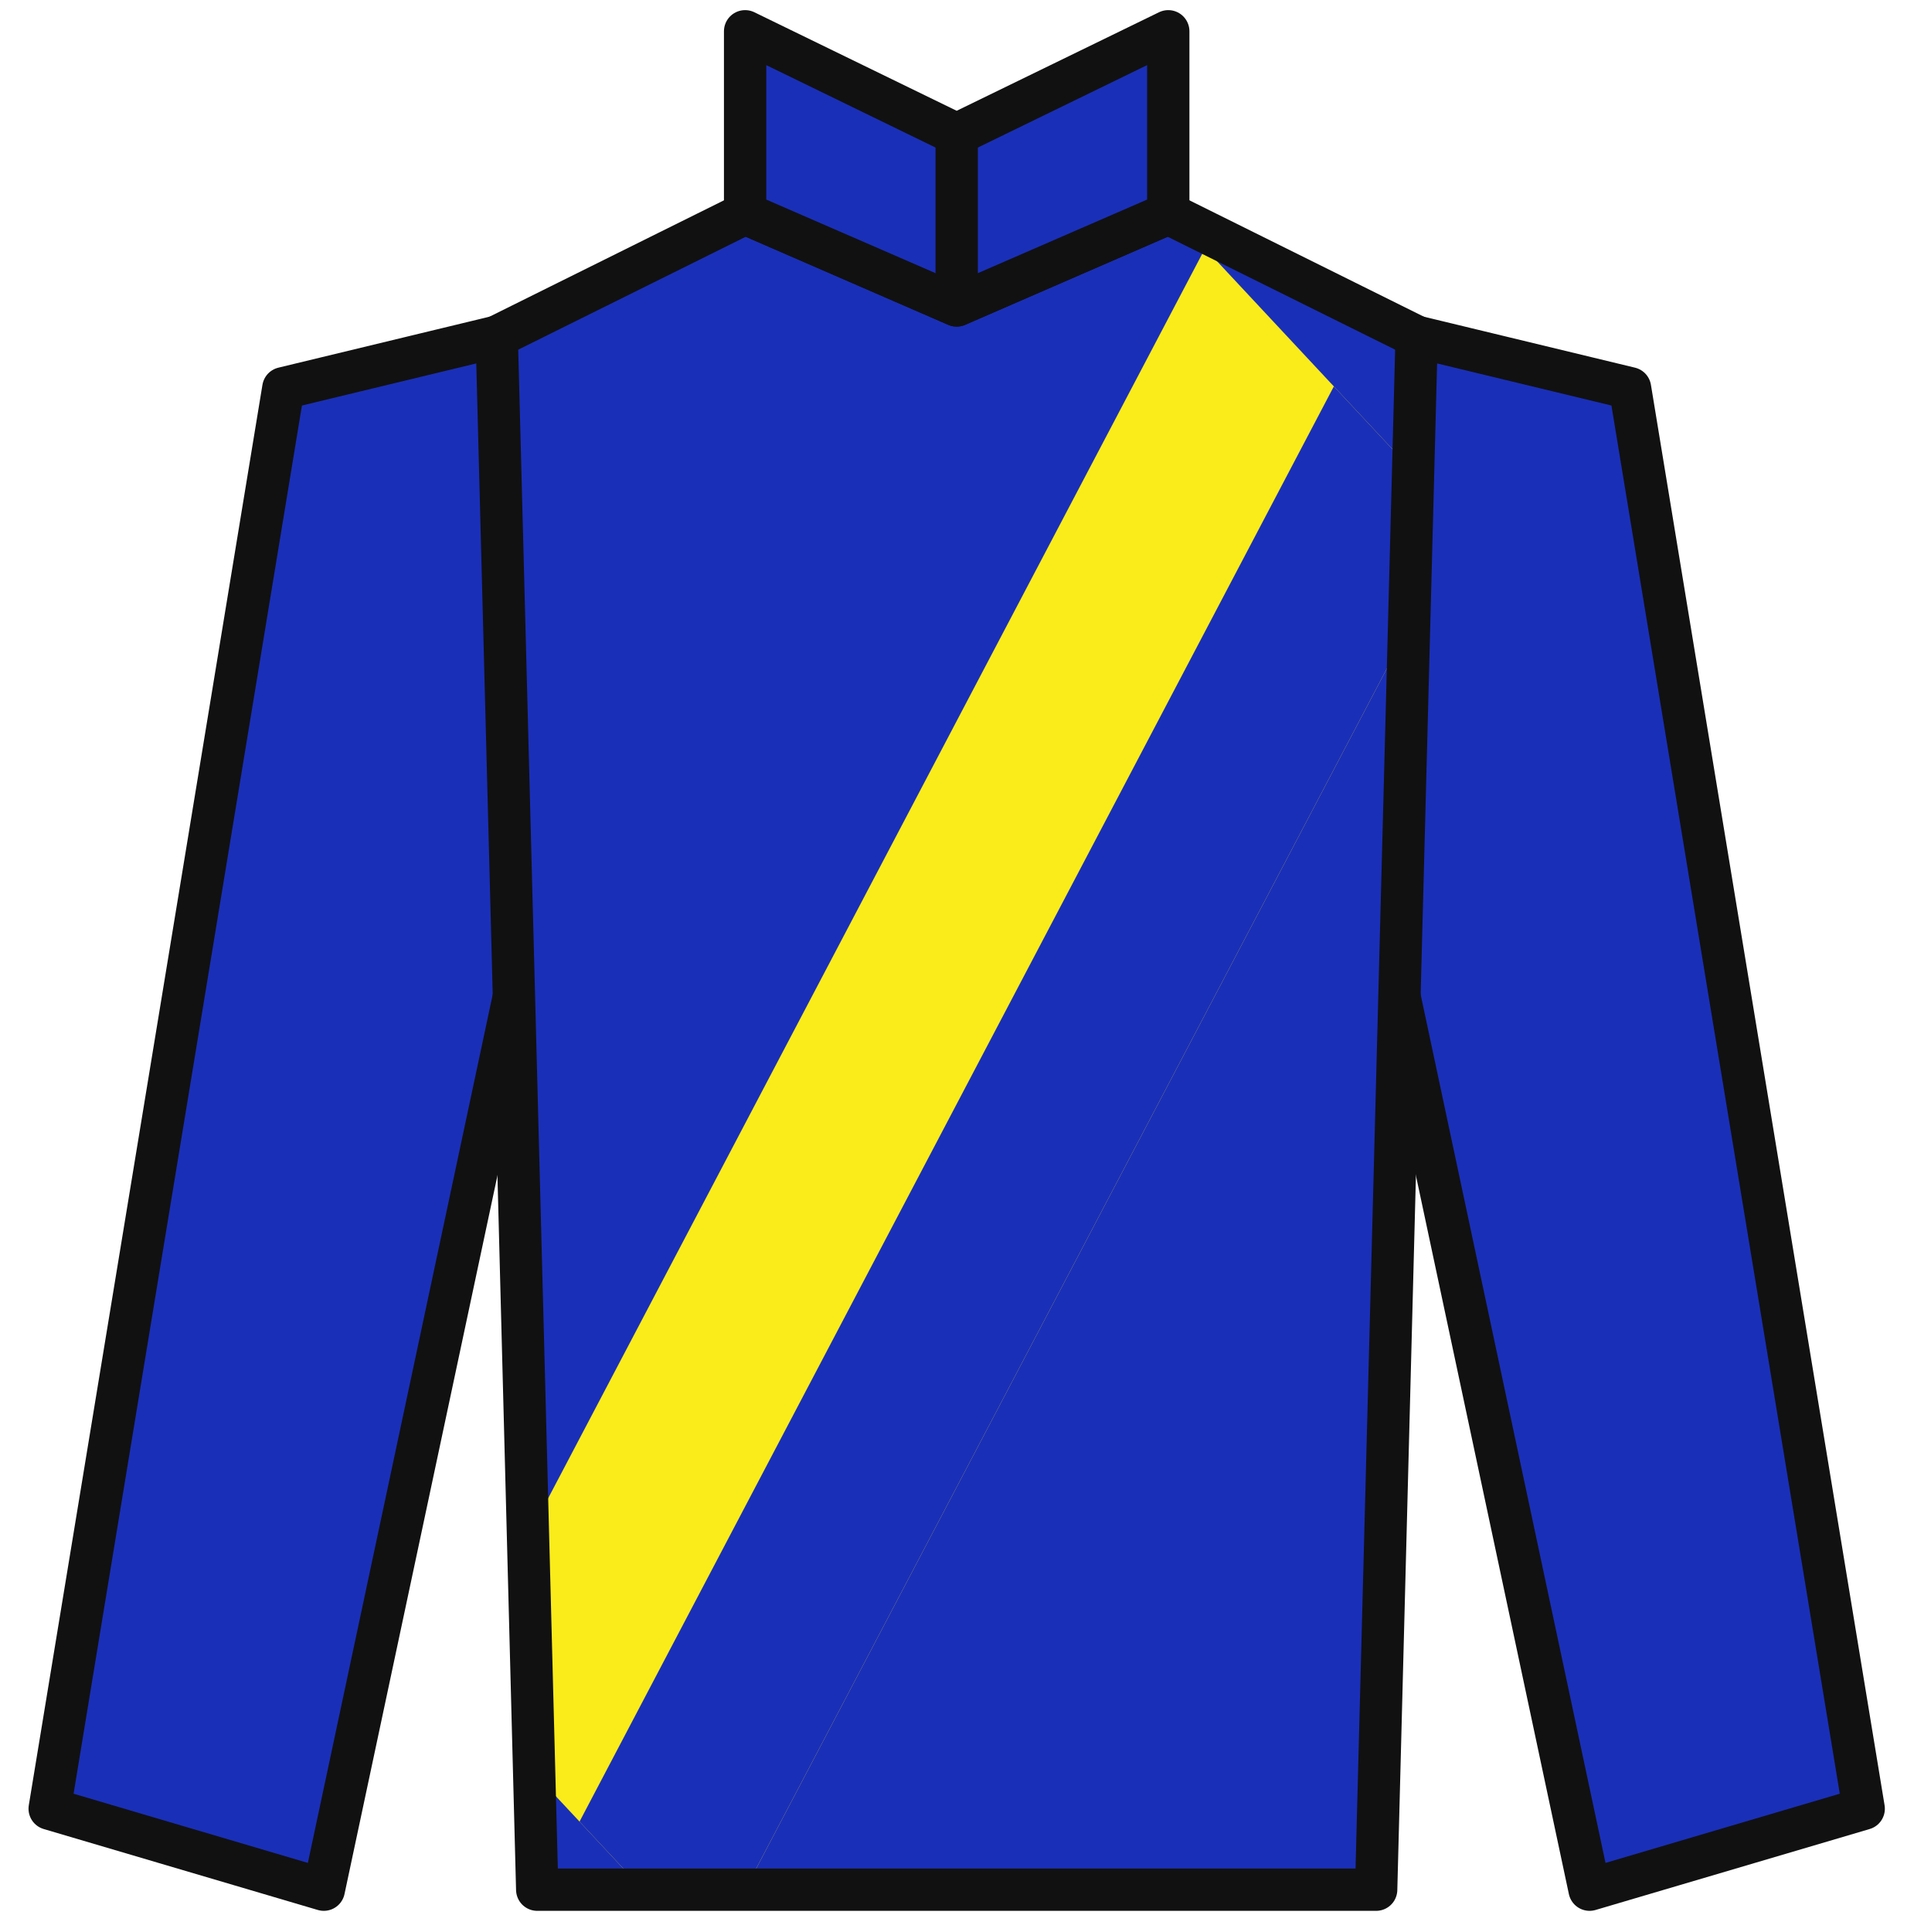
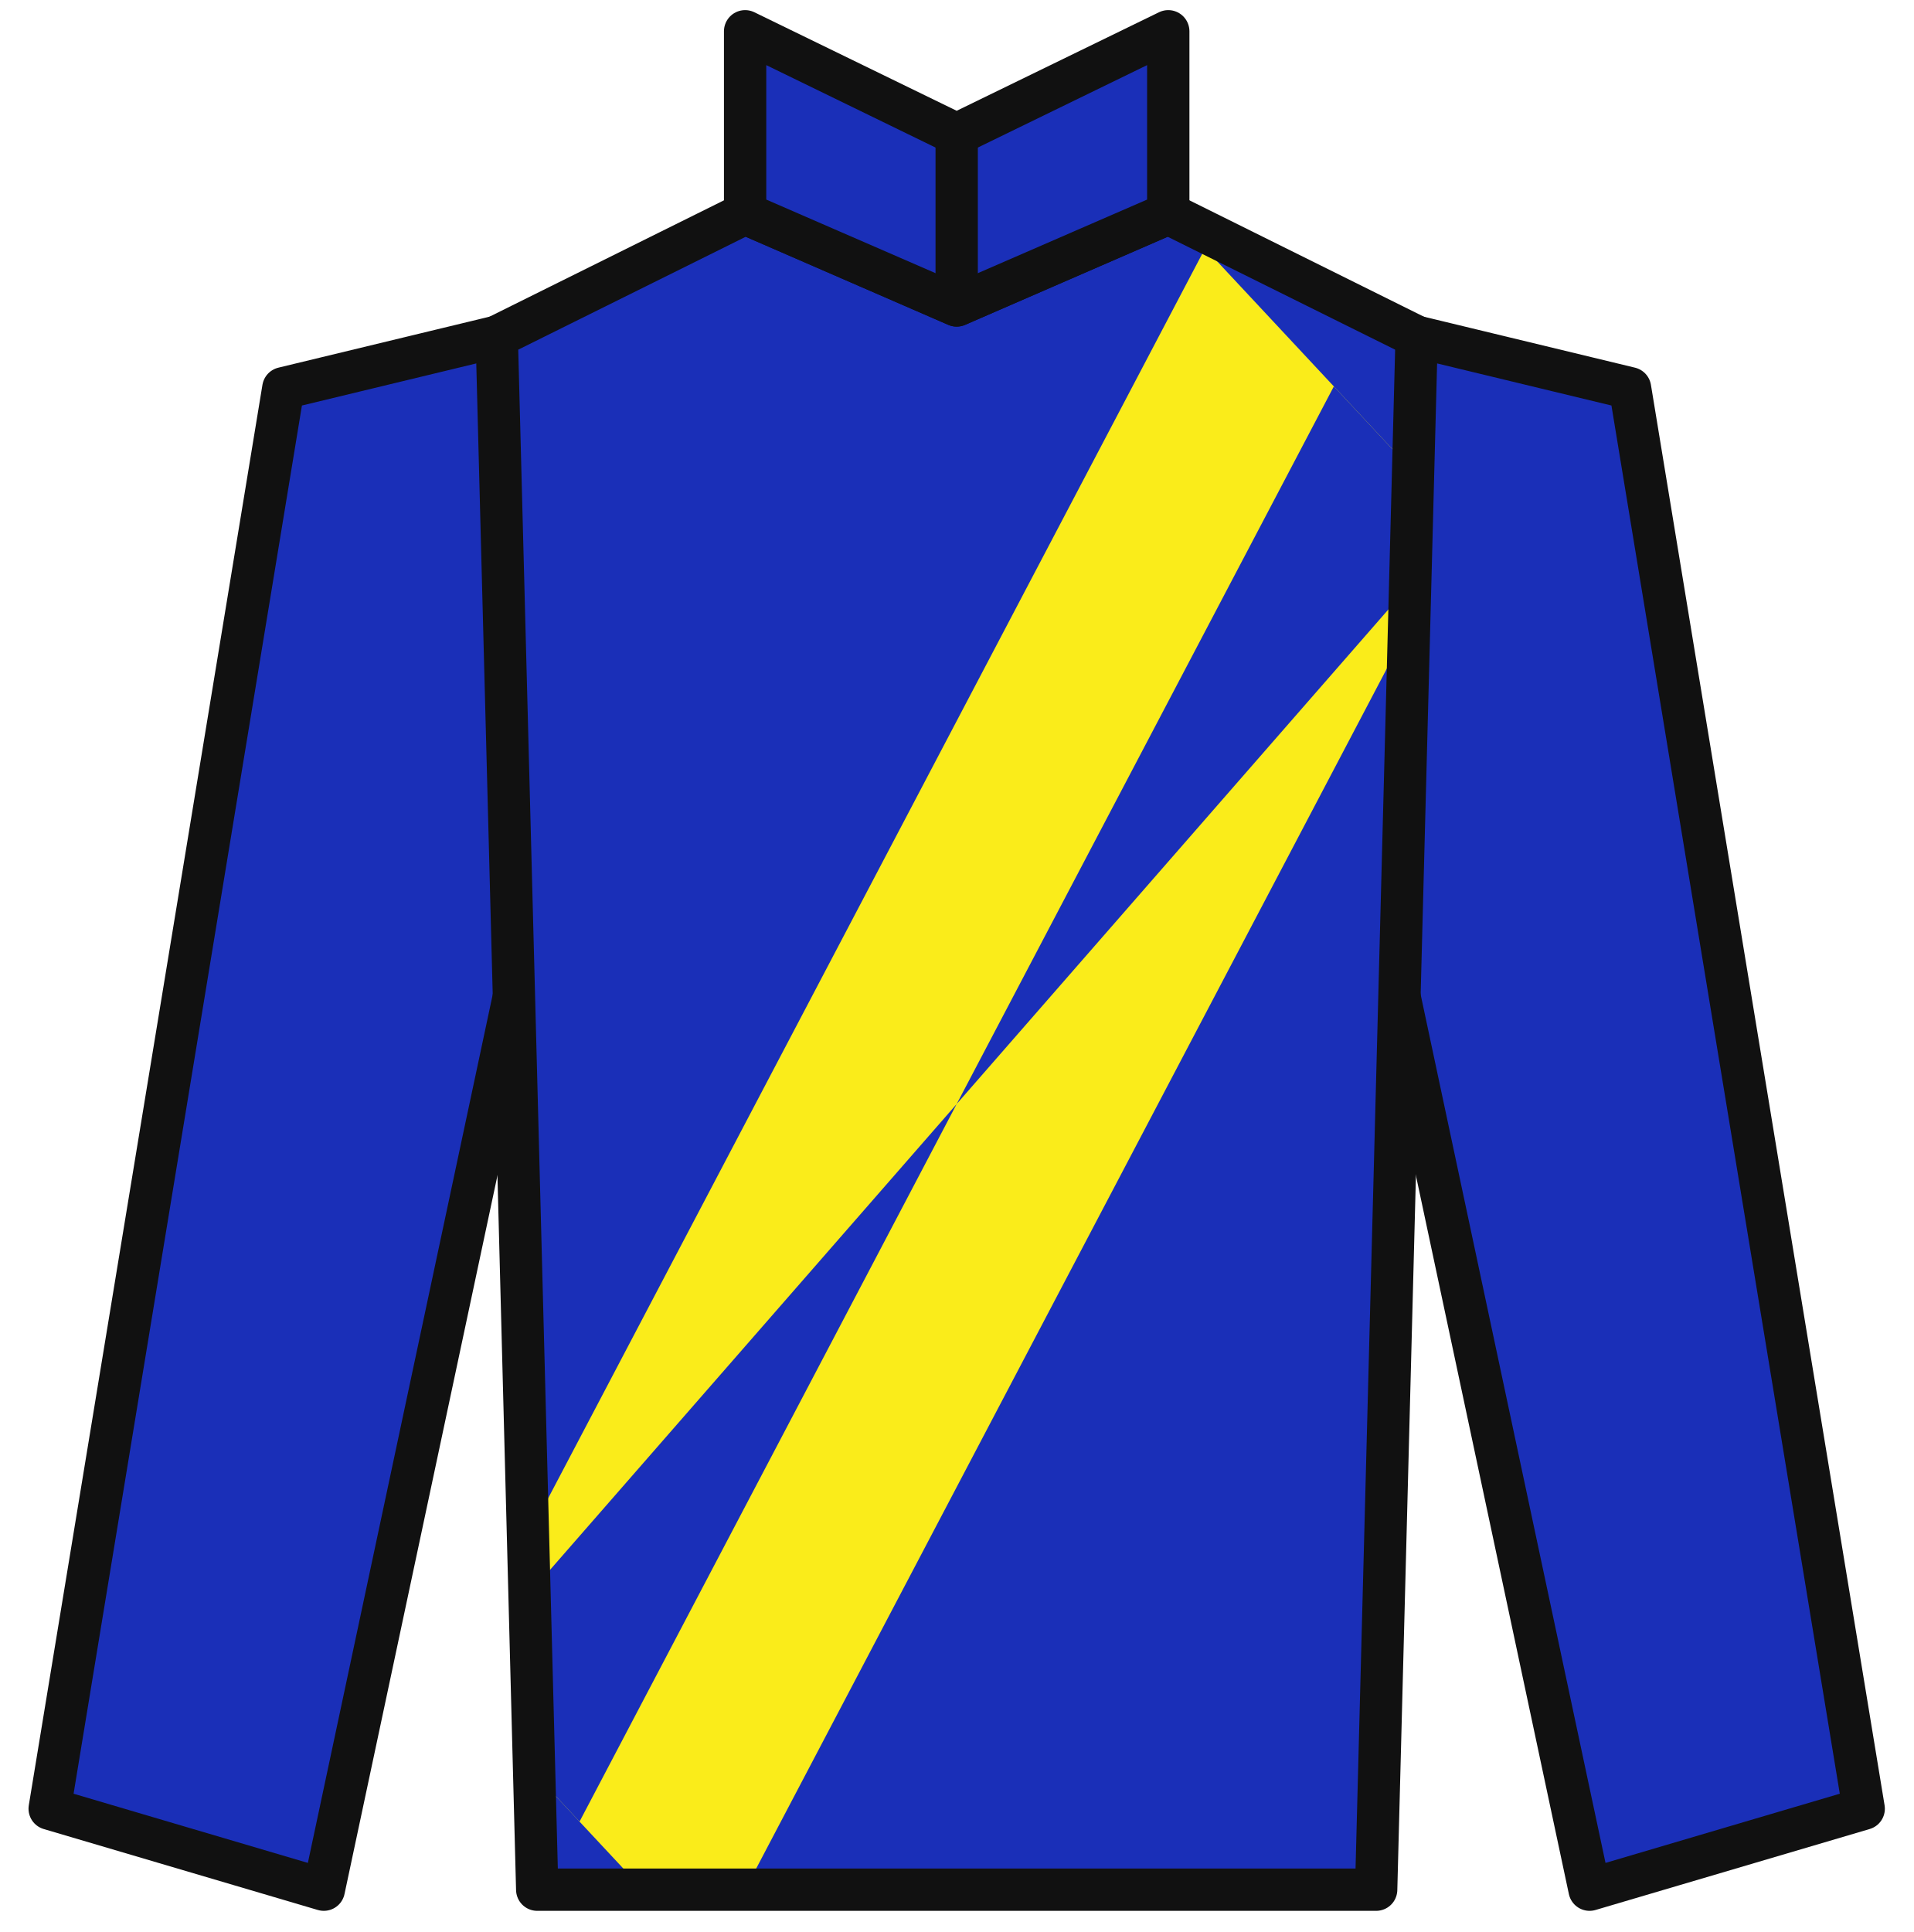
<svg xmlns="http://www.w3.org/2000/svg" class="trikot" viewBox="-1.5 -0.5 104 105" aria-hidden="true">
  <clipPath id="d2725661al">
    <path d="M25.5,17.8 L13.9,20.6 L1.2,97.8 L16.1,102.2 L27,51 Z" />
  </clipPath>
  <g clip-path="url(#d2725661al)">
    <rect x="0" y="17" width="28" height="86.5" fill="#1A2FB8" />
  </g>
  <path d="M25.5,17.8 L13.9,20.6 L1.2,97.8 L16.1,102.2 L27,51 Z" fill="none" stroke="#111111" stroke-width="2.3" stroke-linejoin="round" />
  <clipPath id="d2725661ar">
    <path d="M75.5,17.8 L87.1,20.6 L99.8,97.8 L84.9,102.2 L74,51 Z" />
  </clipPath>
  <g clip-path="url(#d2725661ar)">
    <rect x="73" y="17" width="28" height="86.5" fill="#1A2FB8" />
  </g>
  <path d="M75.5,17.8 L87.1,20.6 L99.8,97.8 L84.9,102.2 L74,51 Z" fill="none" stroke="#111111" stroke-width="2.3" stroke-linejoin="round" />
  <clipPath id="d2725661k">
    <path d="M25.5,17.8 L39,11.1 L50.5,16.1 L62,11.1 L75.5,17.8 L73.3,102.2 L27.7,102.2 Z" />
  </clipPath>
  <g clip-path="url(#d2725661k)">
    <rect x="25" y="10" width="51" height="93" fill="#1A2FB8" />
    <polygon points="78.0,28.0 64.0,13.0 23.0,91.0 37.0,106.0" fill="#FAEC1A" />
-     <polygon points="78.0,28.0 71.0,20.5 30.0,98.5 37.0,106.0" fill="#1A2FB8" />
+     <polygon points="78.0,28.0 71.0,20.5 30.0,98.5 23.0,91.0" fill="#1A2FB8" />
  </g>
  <path d="M25.5,17.8 L39,11.1 L50.5,16.1 L62,11.1 L75.5,17.8 L73.3,102.2 L27.7,102.2 Z" fill="none" stroke="#111111" stroke-width="2.3" stroke-linejoin="round" />
  <path d="M39,1.2 L50.5,6.8 L62,1.2 L62,11.1 L50.5,16.1 L39,11.1 Z" fill="#1A2FB8" stroke="#111111" stroke-width="2.3" stroke-linejoin="round" />
  <path d="M50.5,6.8 L50.5,16.1" fill="none" stroke="#111111" stroke-width="2.3" />
</svg>
